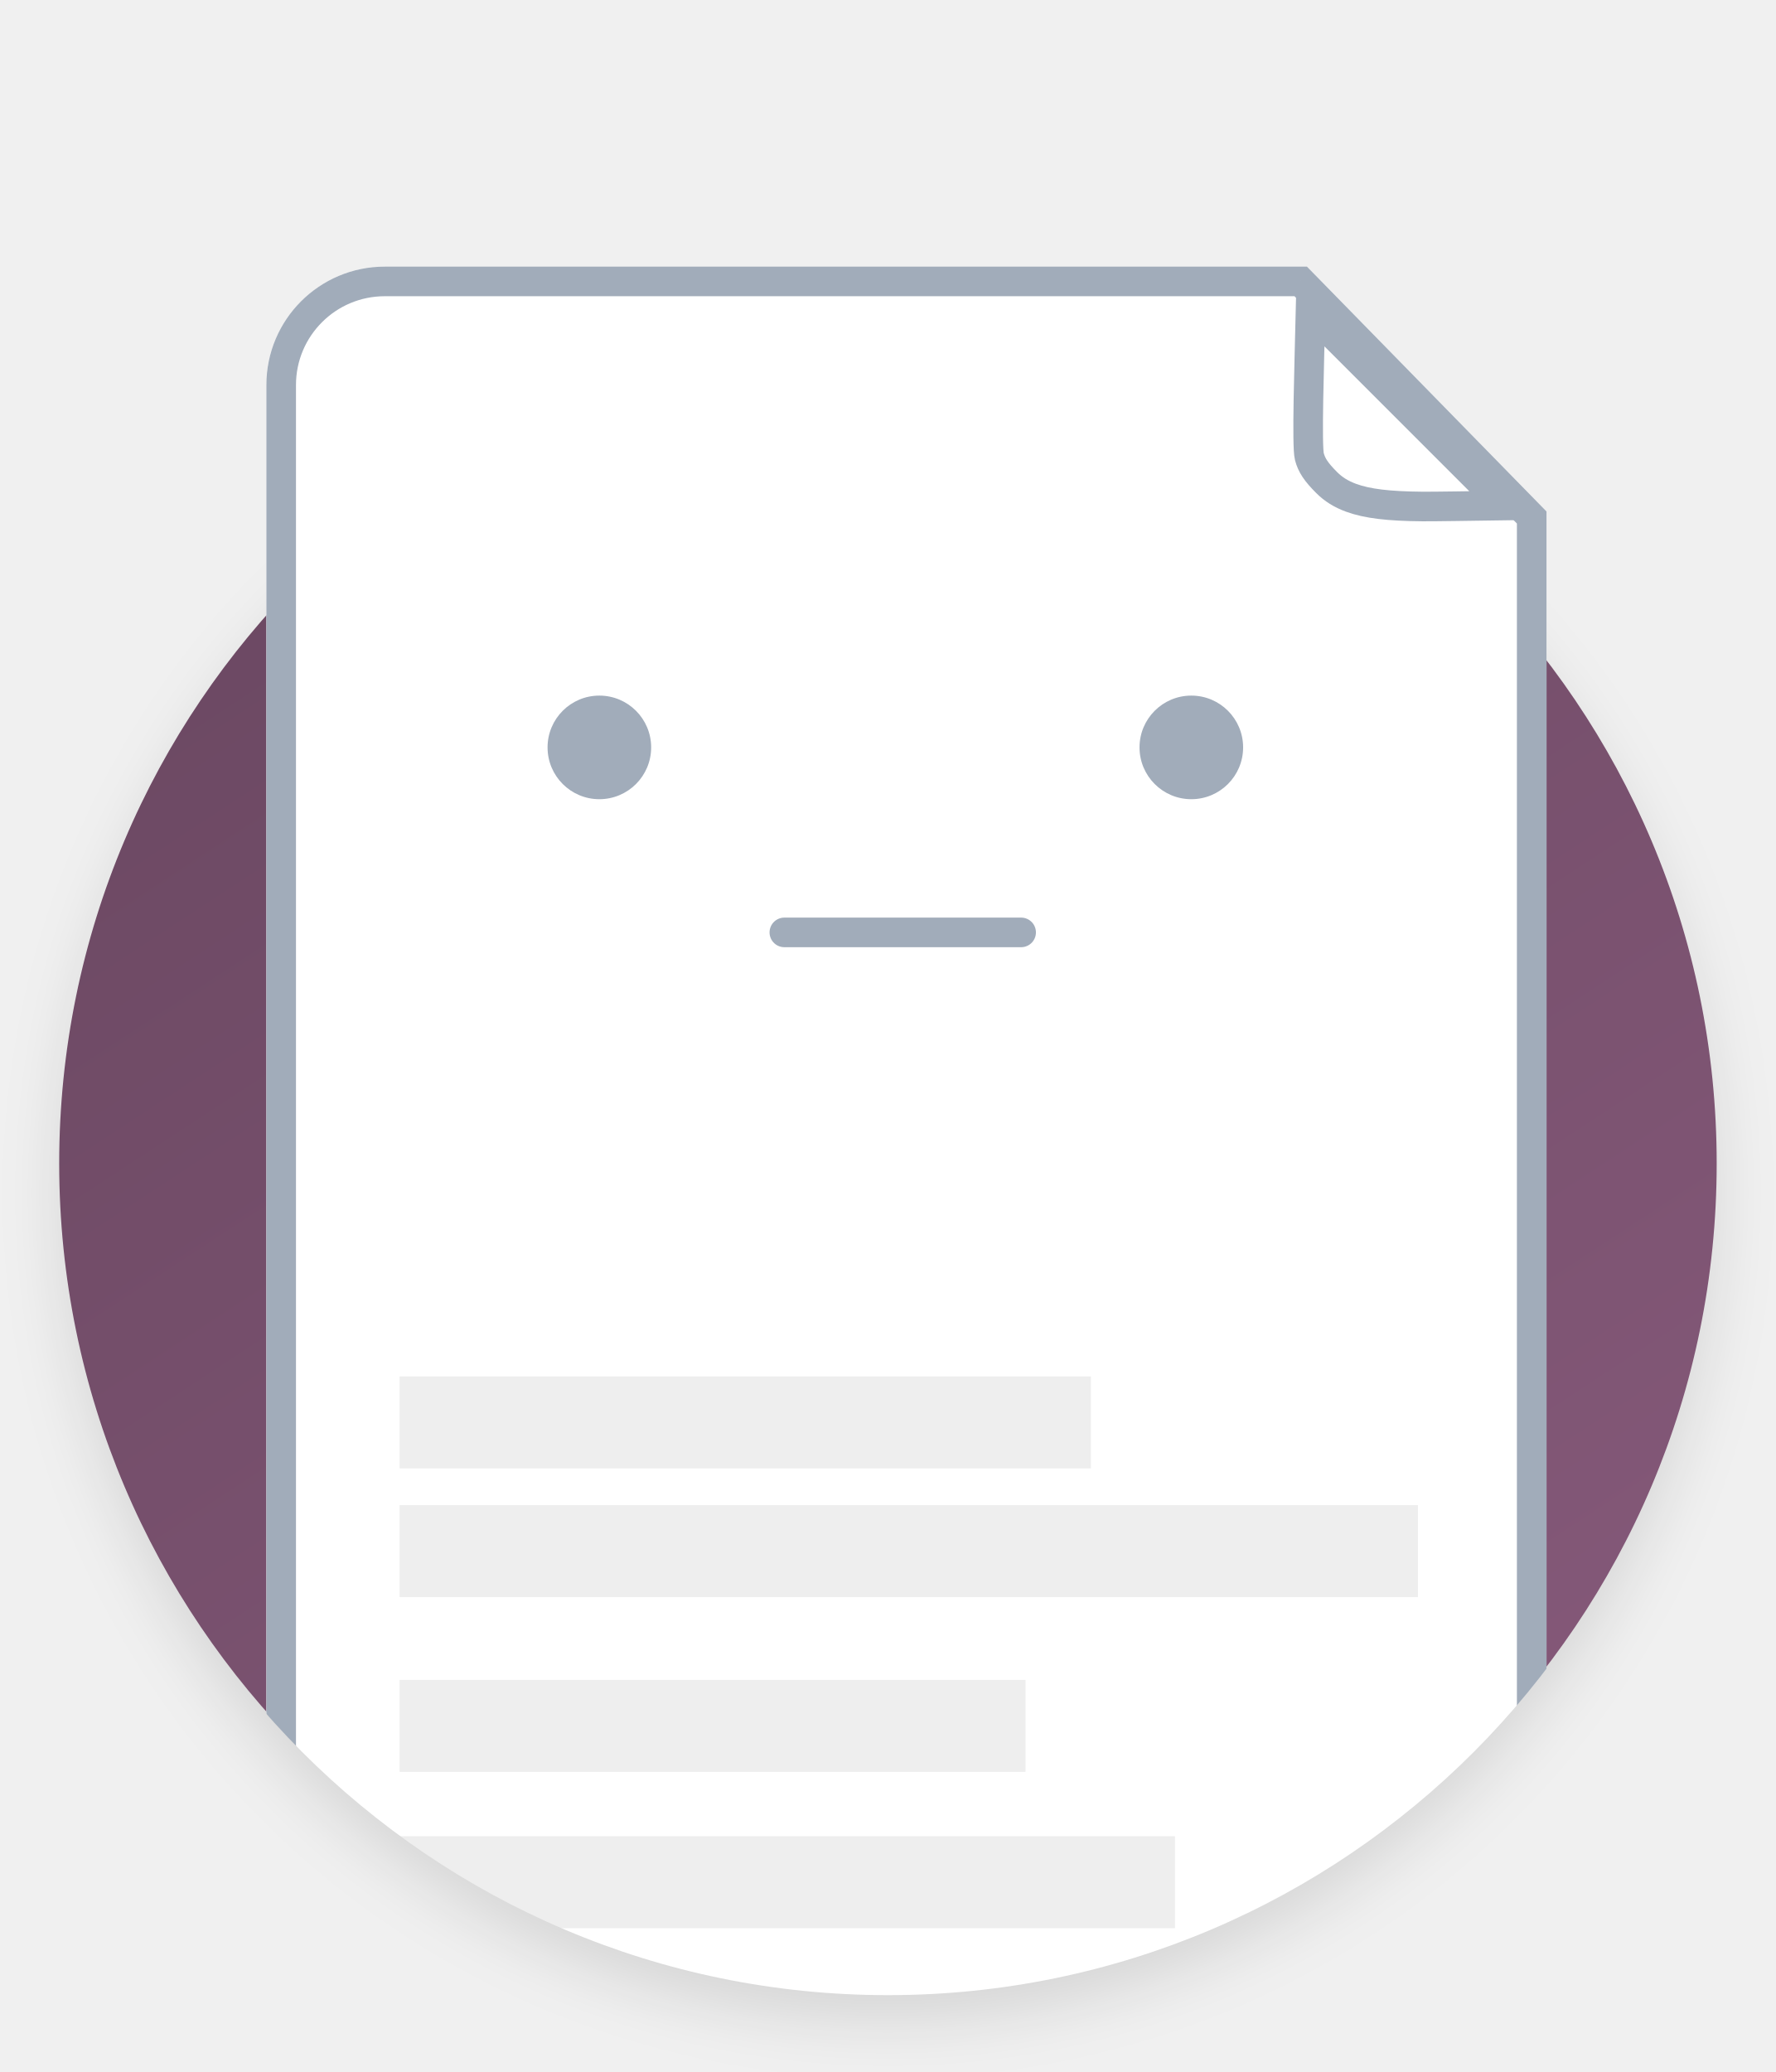
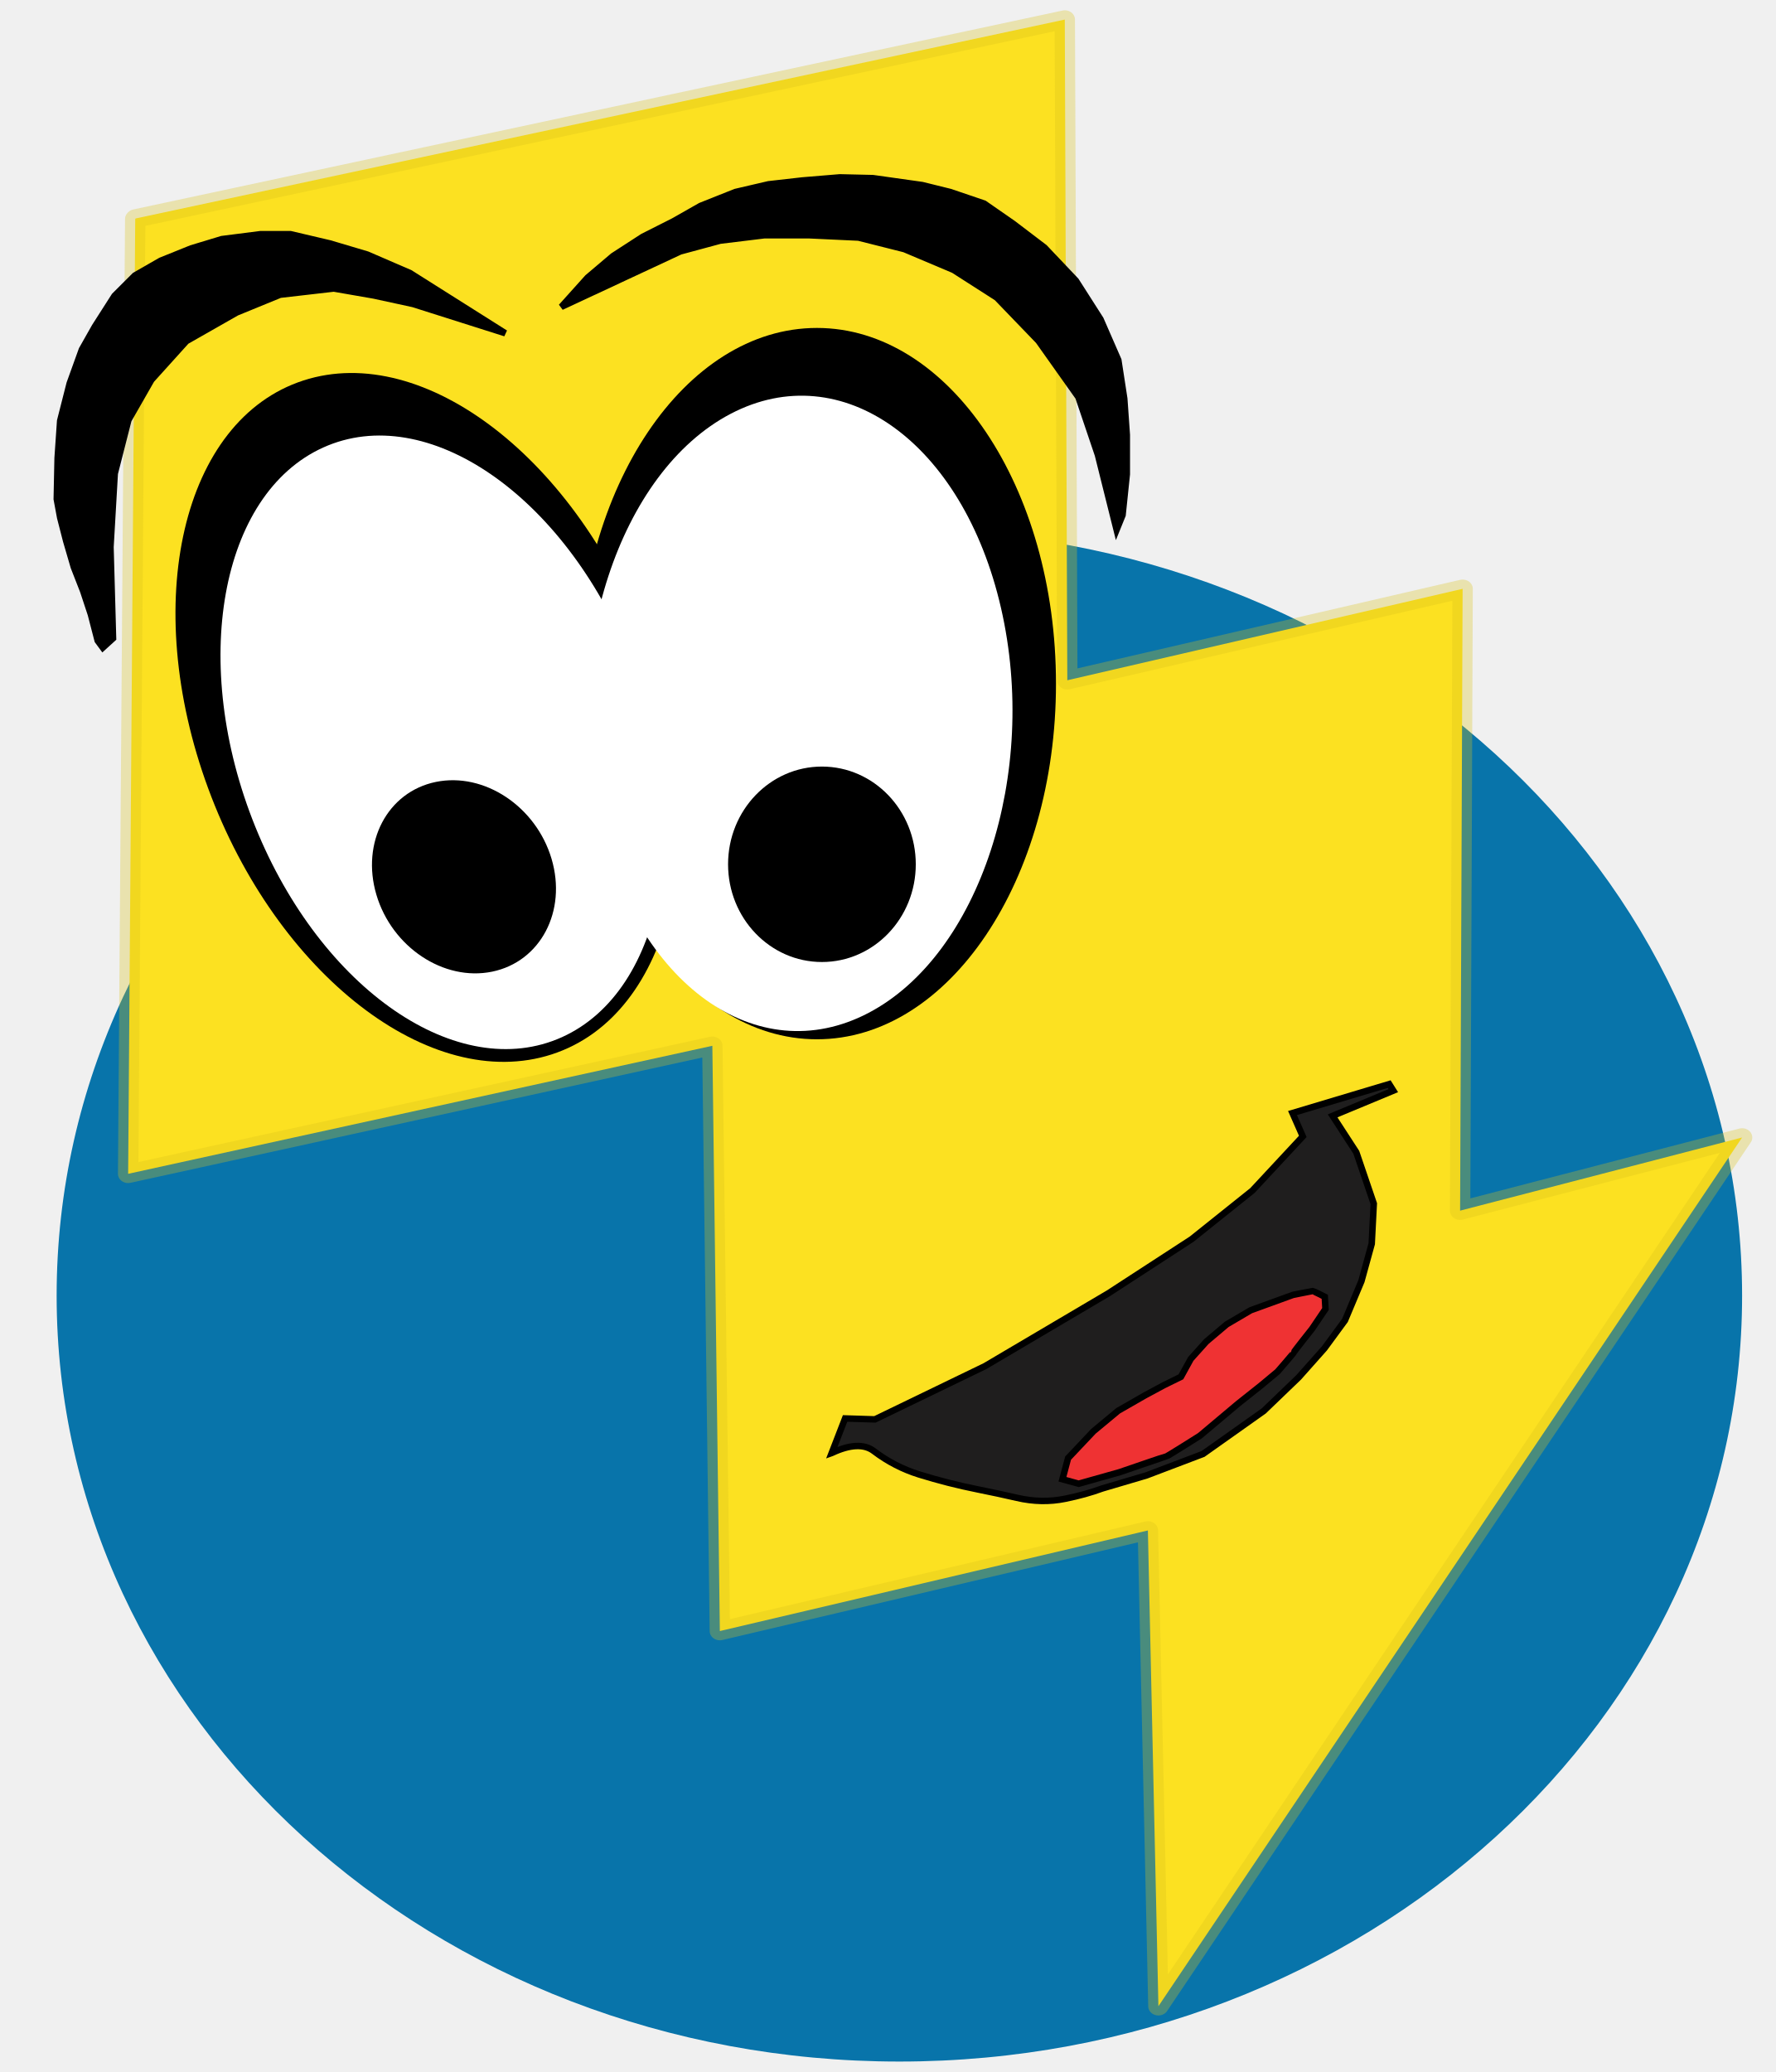
- <svg xmlns="http://www.w3.org/2000/svg" xmlns:xlink="http://www.w3.org/1999/xlink" width="120" height="140" viewBox="0 0 120 140">
-   <defs>
-     <linearGradient id="empty_state_file_neutral-c" x1="91.284%" x2="25.707%" y1="100%" y2="0%">
-       <stop offset="0%" stop-color="#875A7B" />
-       <stop offset="100%" stop-color="#6B4862" />
-     </linearGradient>
-     <circle id="empty_state_file_neutral-b" cx="56" cy="66.614" r="56" />
-     <filter id="empty_state_file_neutral-a" width="112.5%" height="112.5%" x="-6.2%" y="-4.5%" filterUnits="objectBoundingBox">
-       <feOffset dy="2" in="SourceAlpha" result="shadowOffsetOuter1" />
-       <feGaussianBlur in="shadowOffsetOuter1" result="shadowBlurOuter1" stdDeviation="2" />
-       <feColorMatrix in="shadowBlurOuter1" values="0 0 0 0 0   0 0 0 0 0   0 0 0 0 0  0 0 0 0.106 0" />
-     </filter>
-     <path id="empty_state_file_neutral-d" d="M56,122.807 C86.928,122.807 112,97.672 112,66.667 C112,59.661 112,37.438 112,0 L0,0 C0,23.774 0,45.996 0,66.667 C0,97.672 25.072,122.807 56,122.807 Z" />
-     <path id="empty_state_file_neutral-f" d="M22,6.015 L84.315,6.015 L100.5,22.556 L100.5,114.83 L100.5,114.83 C100.5,124.218 92.889,131.83 83.5,131.83 L31,131.83 L31,131.83 C21.611,131.83 14,124.218 14,114.83 L14,14.015 L14,14.015 C14,9.597 17.582,6.015 22,6.015 Z" />
-   </defs>
-   <g fill="none" fill-rule="evenodd" transform="translate(4 12)">
-     <use fill="#000" filter="url(#empty_state_file_neutral-a)" xlink:href="#empty_state_file_neutral-b" />
-     <use fill="url(#empty_state_file_neutral-c)" xlink:href="#empty_state_file_neutral-b" />
-     <mask id="empty_state_file_neutral-e" fill="#fff">
-       <use xlink:href="#empty_state_file_neutral-d" />
-     </mask>
-     <g mask="url(#empty_state_file_neutral-e)">
-       <use fill="#FFF" xlink:href="#empty_state_file_neutral-f" />
-       <path stroke="#A1ACBA" stroke-width="2" d="M99.5,22.964 L83.894,7.015 L22,7.015 C18.134,7.015 15,10.149 15,14.015 L15,114.83 C15,123.666 22.163,130.83 31,130.83 L83.5,130.83 C92.337,130.83 99.5,123.666 99.5,114.83 L99.5,22.964 Z" />
-     </g>
-     <path stroke="#A1ACBA" stroke-width="2" d="M84.8,27.505 C87.406,25.022 91.415,21.266 91.788,20.627 C92.092,20.105 92.201,19.57 92.201,18.554 C92.201,17.921 92.06,17.314 91.766,16.678 C91.275,15.614 90.368,14.469 88.765,12.838 C88.239,12.302 86.319,10.445 84.8,8.968 L84.8,27.505 Z" mask="url(#empty_state_file_neutral-e)" transform="rotate(135 88.5 18.226)" />
-     <g fill="#000" mask="url(#empty_state_file_neutral-e)" opacity=".07">
-       <g transform="translate(23 81)">
-         <rect width="46.716" height="6.214" />
-         <rect width="68.812" height="6.214" y="8.7" />
-         <rect width="42.297" height="6.214" y="20.506" />
-         <rect width="52.398" height="6.214" y="31.07" />
-       </g>
-     </g>
-     <g transform="translate(33 35)">
-       <path stroke="#A1ACBA" stroke-linecap="round" stroke-linejoin="round" stroke-width="2" d="M16,16 L32,16" />
-       <circle cx="43.5" cy="3.5" r="3.5" fill="#A1ACBA" />
-       <circle cx="3.5" cy="3.5" r="3.5" fill="#A1ACBA" />
-     </g>
-   </g>
+ <svg xmlns="http://www.w3.org/2000/svg" version="1.1" id="Layer_1" x="0px" y="0px" width="120" height="140" viewBox="0 0 120 140" enable-background="new 0 0 249 332">
+   <defs id="defs42" />
+   <ellipse style="fill:#0874aa;stroke-width:0.452" cx="60.772" cy="87.541" id="circle4" rx="56.945" ry="51.753">
+     </ellipse>
+   <polygon style="fill:#fce121;stroke:#d8c11c;stroke-width:3px;stroke-linecap:round;stroke-linejoin:round;stroke-dashoffset:27px;stroke-opacity:0.31;paint-order:fill" points="11.576,33.051 11.646,32.969 148.514,0.7 148.885,107.894 207.118,93.058 206.748,193.946 248.29,182.077 162.304,323.024 160.754,245.833 97.699,262.154 96.594,167.199 10.534,187.971 " id="Cuerpo" class="Cuerpo" transform="matrix(0.4586991,0,0,0.4164561,3.827235,1.030388)">
+     </polygon>
+   <path style="stroke:#000000;stroke-width:0.437" d="m 34.143,22.516 -6.442,-4.068 -2.891,-1.25 -2.524,-0.75 -2.661,-0.625 h -2.019 l -2.616,0.334 -2.065,0.625 -2.065,0.833 -1.744,1 -1.377,1.375 -1.331,2.083 -0.872,1.541 -0.826,2.291 -0.643,2.525 -0.173,2.522 -0.058,2.772 0.231,1.249 0.403,1.569 0.519,1.778 0.633,1.621 0.518,1.569 0.461,1.778 0.346,0.471 0.691,-0.628 -0.173,-6.17 0.288,-4.968 0.922,-3.609 1.555,-2.719 2.361,-2.615 3.398,-1.935 2.938,-1.203 3.629,-0.419 2.707,0.471 2.649,0.575 z" id="Ceja_Izq" class="Ceja_Izq">
+     </path>
+   <path style="stroke:#000000;stroke-width:0.437" d="m 37.93,20.735 1.779,-1.979 1.721,-1.458 2.008,-1.302 2.065,-1.042 1.836,-1.042 2.352,-0.937 2.238,-0.521 2.295,-0.26 2.524,-0.209 2.238,0.052 3.327,0.469 1.894,0.469 2.295,0.781 1.95,1.354 2.123,1.615 2.123,2.24 1.664,2.605 1.205,2.761 0.401,2.605 0.172,2.448 v 2.657 l -0.287,2.761 -0.401,0.99 -1.262,-5.053 -1.32,-3.906 -2.696,-3.803 -2.811,-2.917 -2.926,-1.875 -3.327,-1.406 -3.098,-0.781 -3.328,-0.156 h -3.041 l -2.983,0.364 -2.696,0.729 z" id="Ceja_Der" class="Ceja_Der">
+     </path>
+   <ellipse cx="55.201" cy="46.19" rx="16.154" ry="24.032" id="Ojo_Negro_Der" class="Ojo_Negro_Der" style="stroke-width:0.437">
+     </ellipse>
+   <ellipse cx="10.35" cy="55.066" rx="15.58" ry="24.264" transform="matrix(0.9512564,-0.3084012,0.3458812,0.9382783,0,0)" id="Ojo_Negro_izq" class="Ojo_Negro_izq" style="stroke-width:0.437">
+     </ellipse>
+   <ellipse style="fill:#ffffff;stroke-width:0.444" cx="43.266" cy="70.048" rx="15.365" ry="20.77" transform="matrix(0.8859529,-0.4637753,0.2240575,0.9745759,0,0)" id="Ojo_Blanco_Der" class="Ojo_Blanco_Der">
+     </ellipse>
+   <ellipse style="fill:#ffffff;stroke-width:0.437" cx="8.911" cy="58.062" rx="13.883" ry="21.492" transform="matrix(0.9115953,-0.4110888,0.3751963,0.9269454,0,0)" id="Ojo_Blanco_Izq" class="Ojo_Blanco_Izq">
+     </ellipse>
+   <ellipse cx="55.539" cy="58.398" rx="6.342" ry="6.603" id="Iris_Derecho" class="Iris_Derecho" style="stroke-width:0.437">
+     </ellipse>
+   <ellipse cx="13.255" cy="64.577" rx="6.041" ry="6.686" transform="matrix(0.9795552,-0.2011755,0.2844352,0.9586953,0,0)" id="Iris_Izquierdo" class="Iris_Izquierdo" style="stroke-width:0.438">
+     </ellipse>
+   <path style="fill:#1f1e1e;stroke:#000000;stroke-width:0.437" d="m 56.2,98.176 0.904,-2.335 2.016,0.063 7.436,-3.597 8.34,-4.922 5.63,-3.66 4.101,-3.281 3.405,-3.66 -0.695,-1.578 6.533,-1.956 0.278,0.442 -4.1,1.704 1.599,2.461 1.182,3.47 -0.139,2.714 -0.695,2.524 -1.112,2.65 -1.39,1.893 -1.738,1.956 -2.363,2.272 -4.1,2.903 -3.823,1.451 -2.988,0.883 c -0.741,0.274 -1.575,0.505 -2.502,0.694 -1.062,0.217 -2.151,0.196 -3.266,-0.063 -0.822,-0.191 -1.702,-0.38 -2.641,-0.568 -1.339,-0.268 -2.66,-0.604 -3.962,-1.009 -1.109,-0.345 -2.128,-0.871 -3.058,-1.578 q -0.986,-0.749 -2.849,0.126 z" id="Fondo_Boca" class="Fondo_Boca">
+     </path>
+   <path style="fill:#ef3233;stroke:#000000;stroke-width:0.437" d="m 71.792,99.95 0.381,-1.428 1.715,-1.816 1.668,-1.385 1.81,-1.038 1.287,-0.692 1.144,-0.562 0.667,-1.211 1.048,-1.168 1.382,-1.168 1.62,-0.952 1.43,-0.519 1.429,-0.519 c 0,0 1.286,-0.26 1.334,-0.26 0.048,0 0.81,0.389 0.81,0.389 l 0.048,0.822 -0.905,1.341 c 0,0 -1.239,1.558 -1.239,1.6 0,0.043 -1.096,1.298 -1.096,1.298 l -1.144,0.952 -1.525,1.211 -2.573,2.163 c 0,0 -2.192,1.384 -2.239,1.384 -0.048,0 -3.193,1.082 -3.193,1.082 l -2.763,0.778 z" id="Boca" class="Boca">
+     </path>
</svg>
